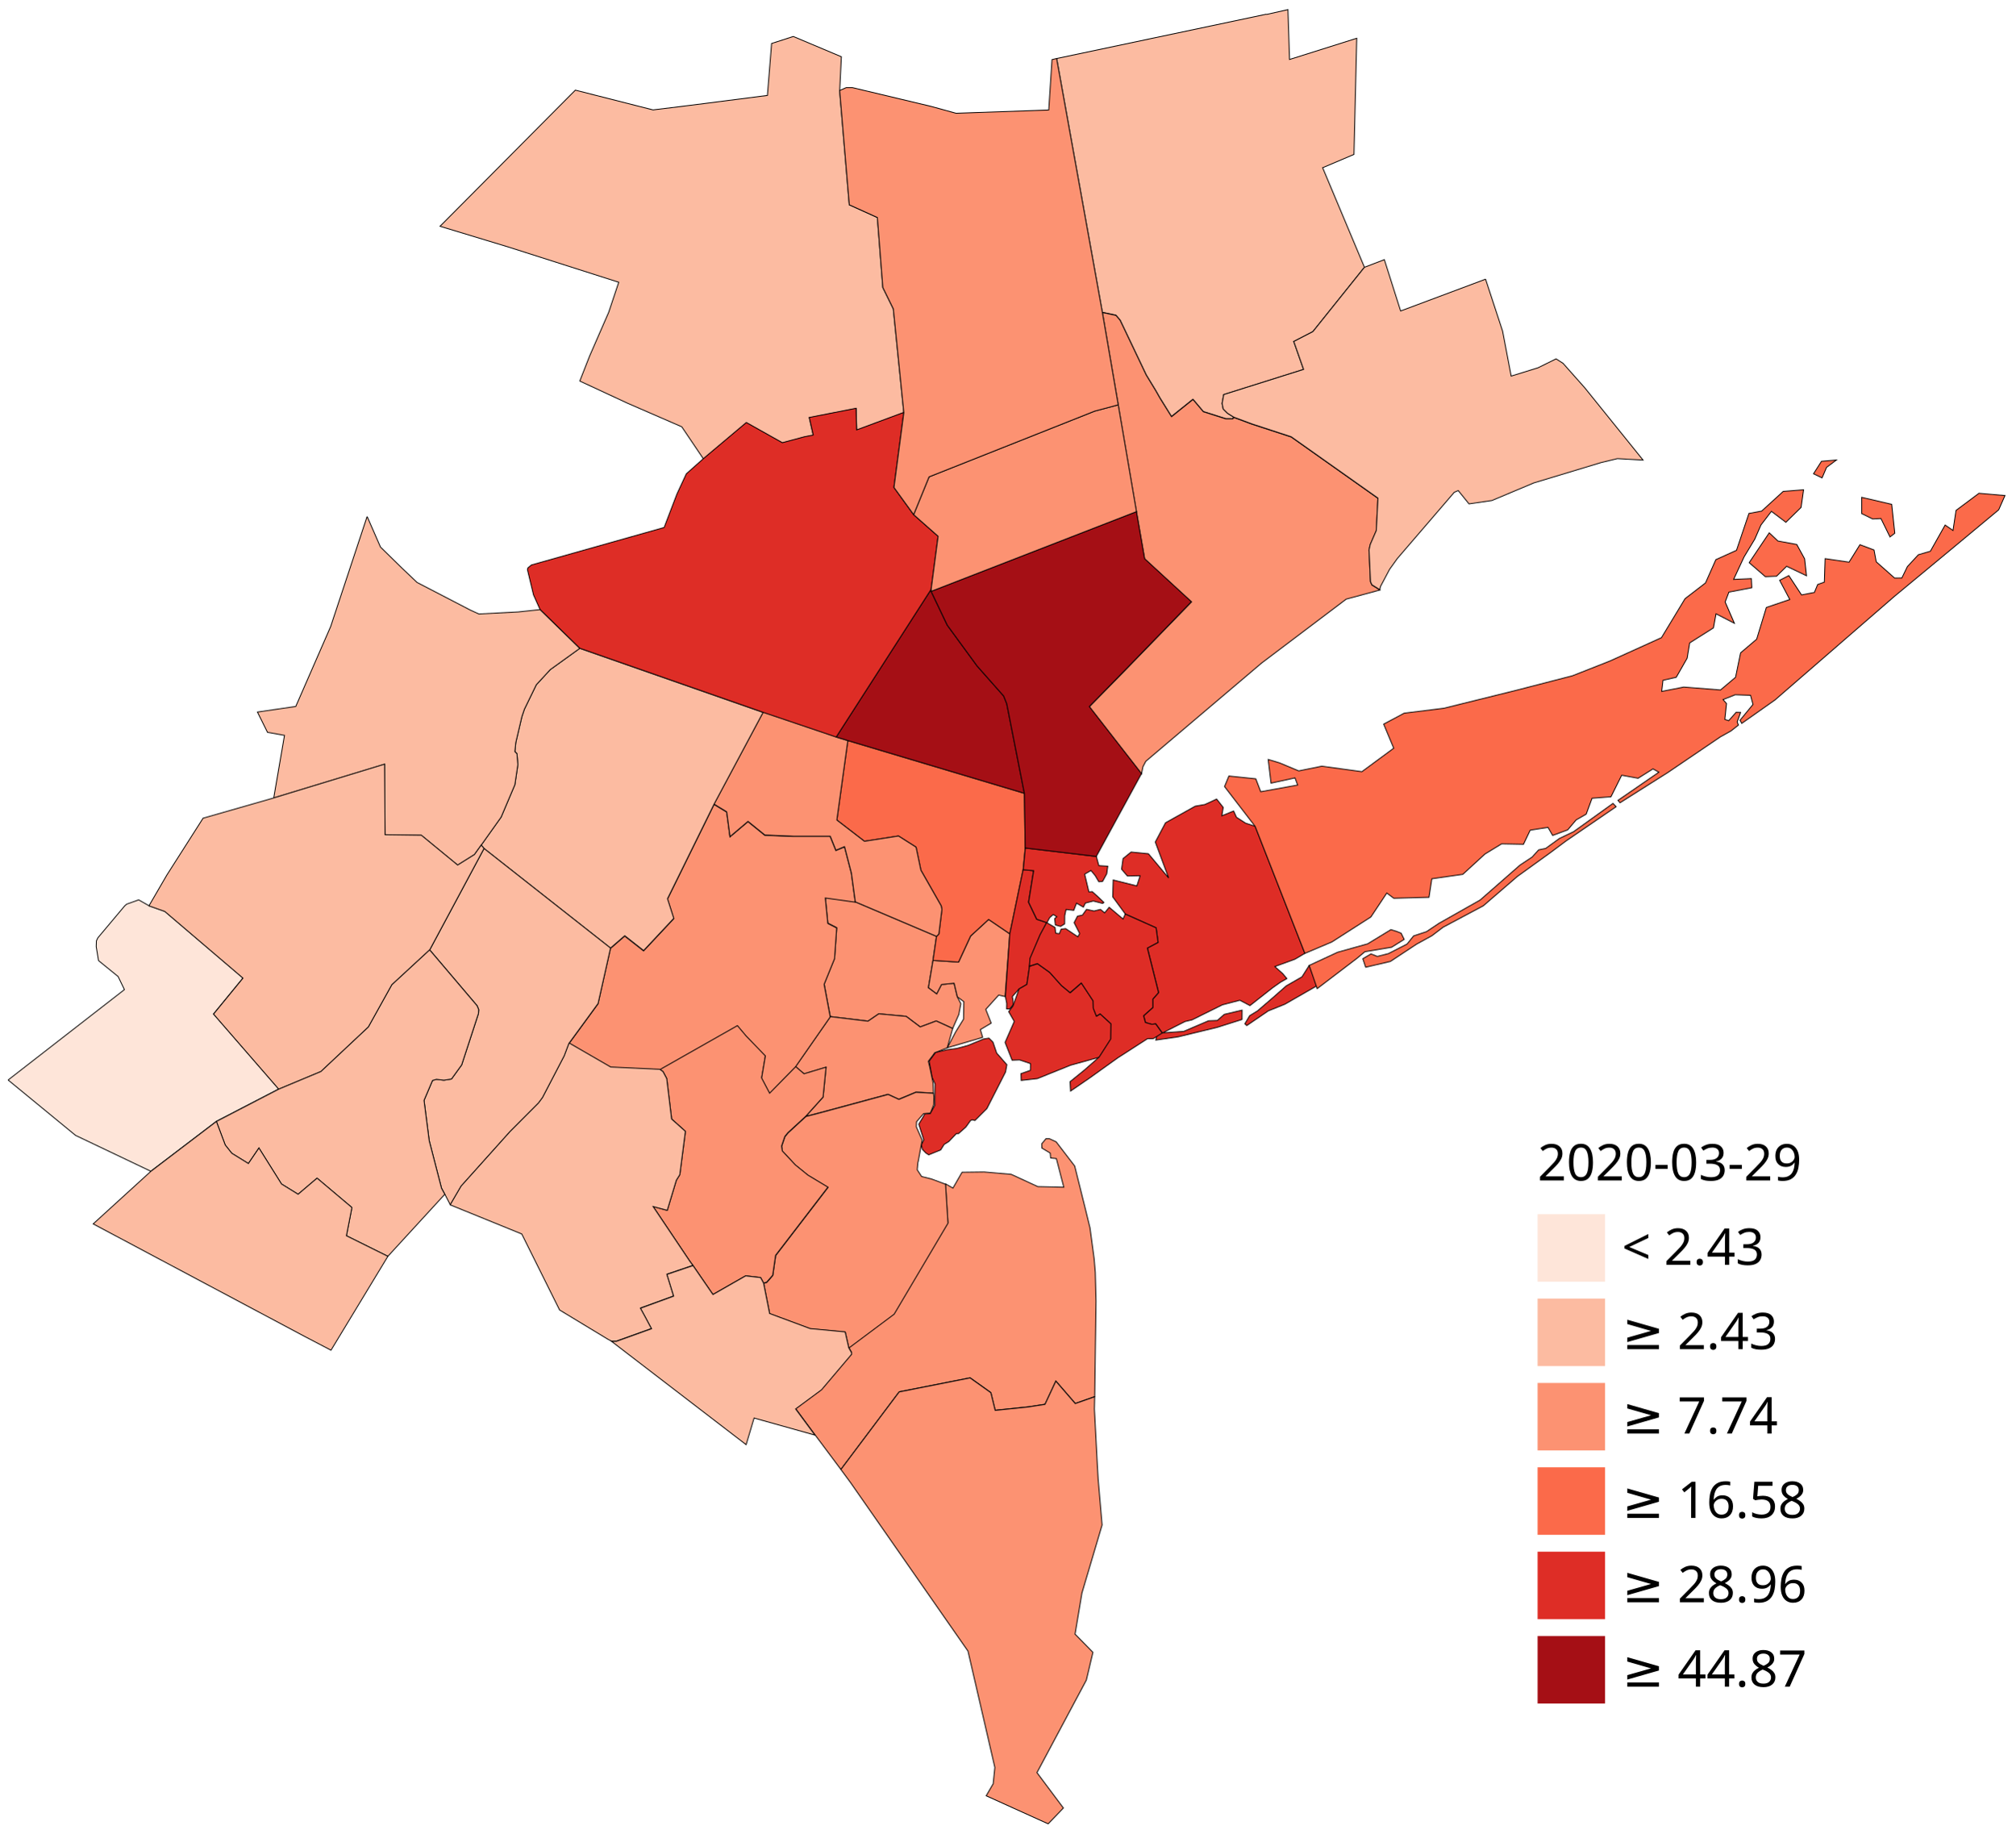
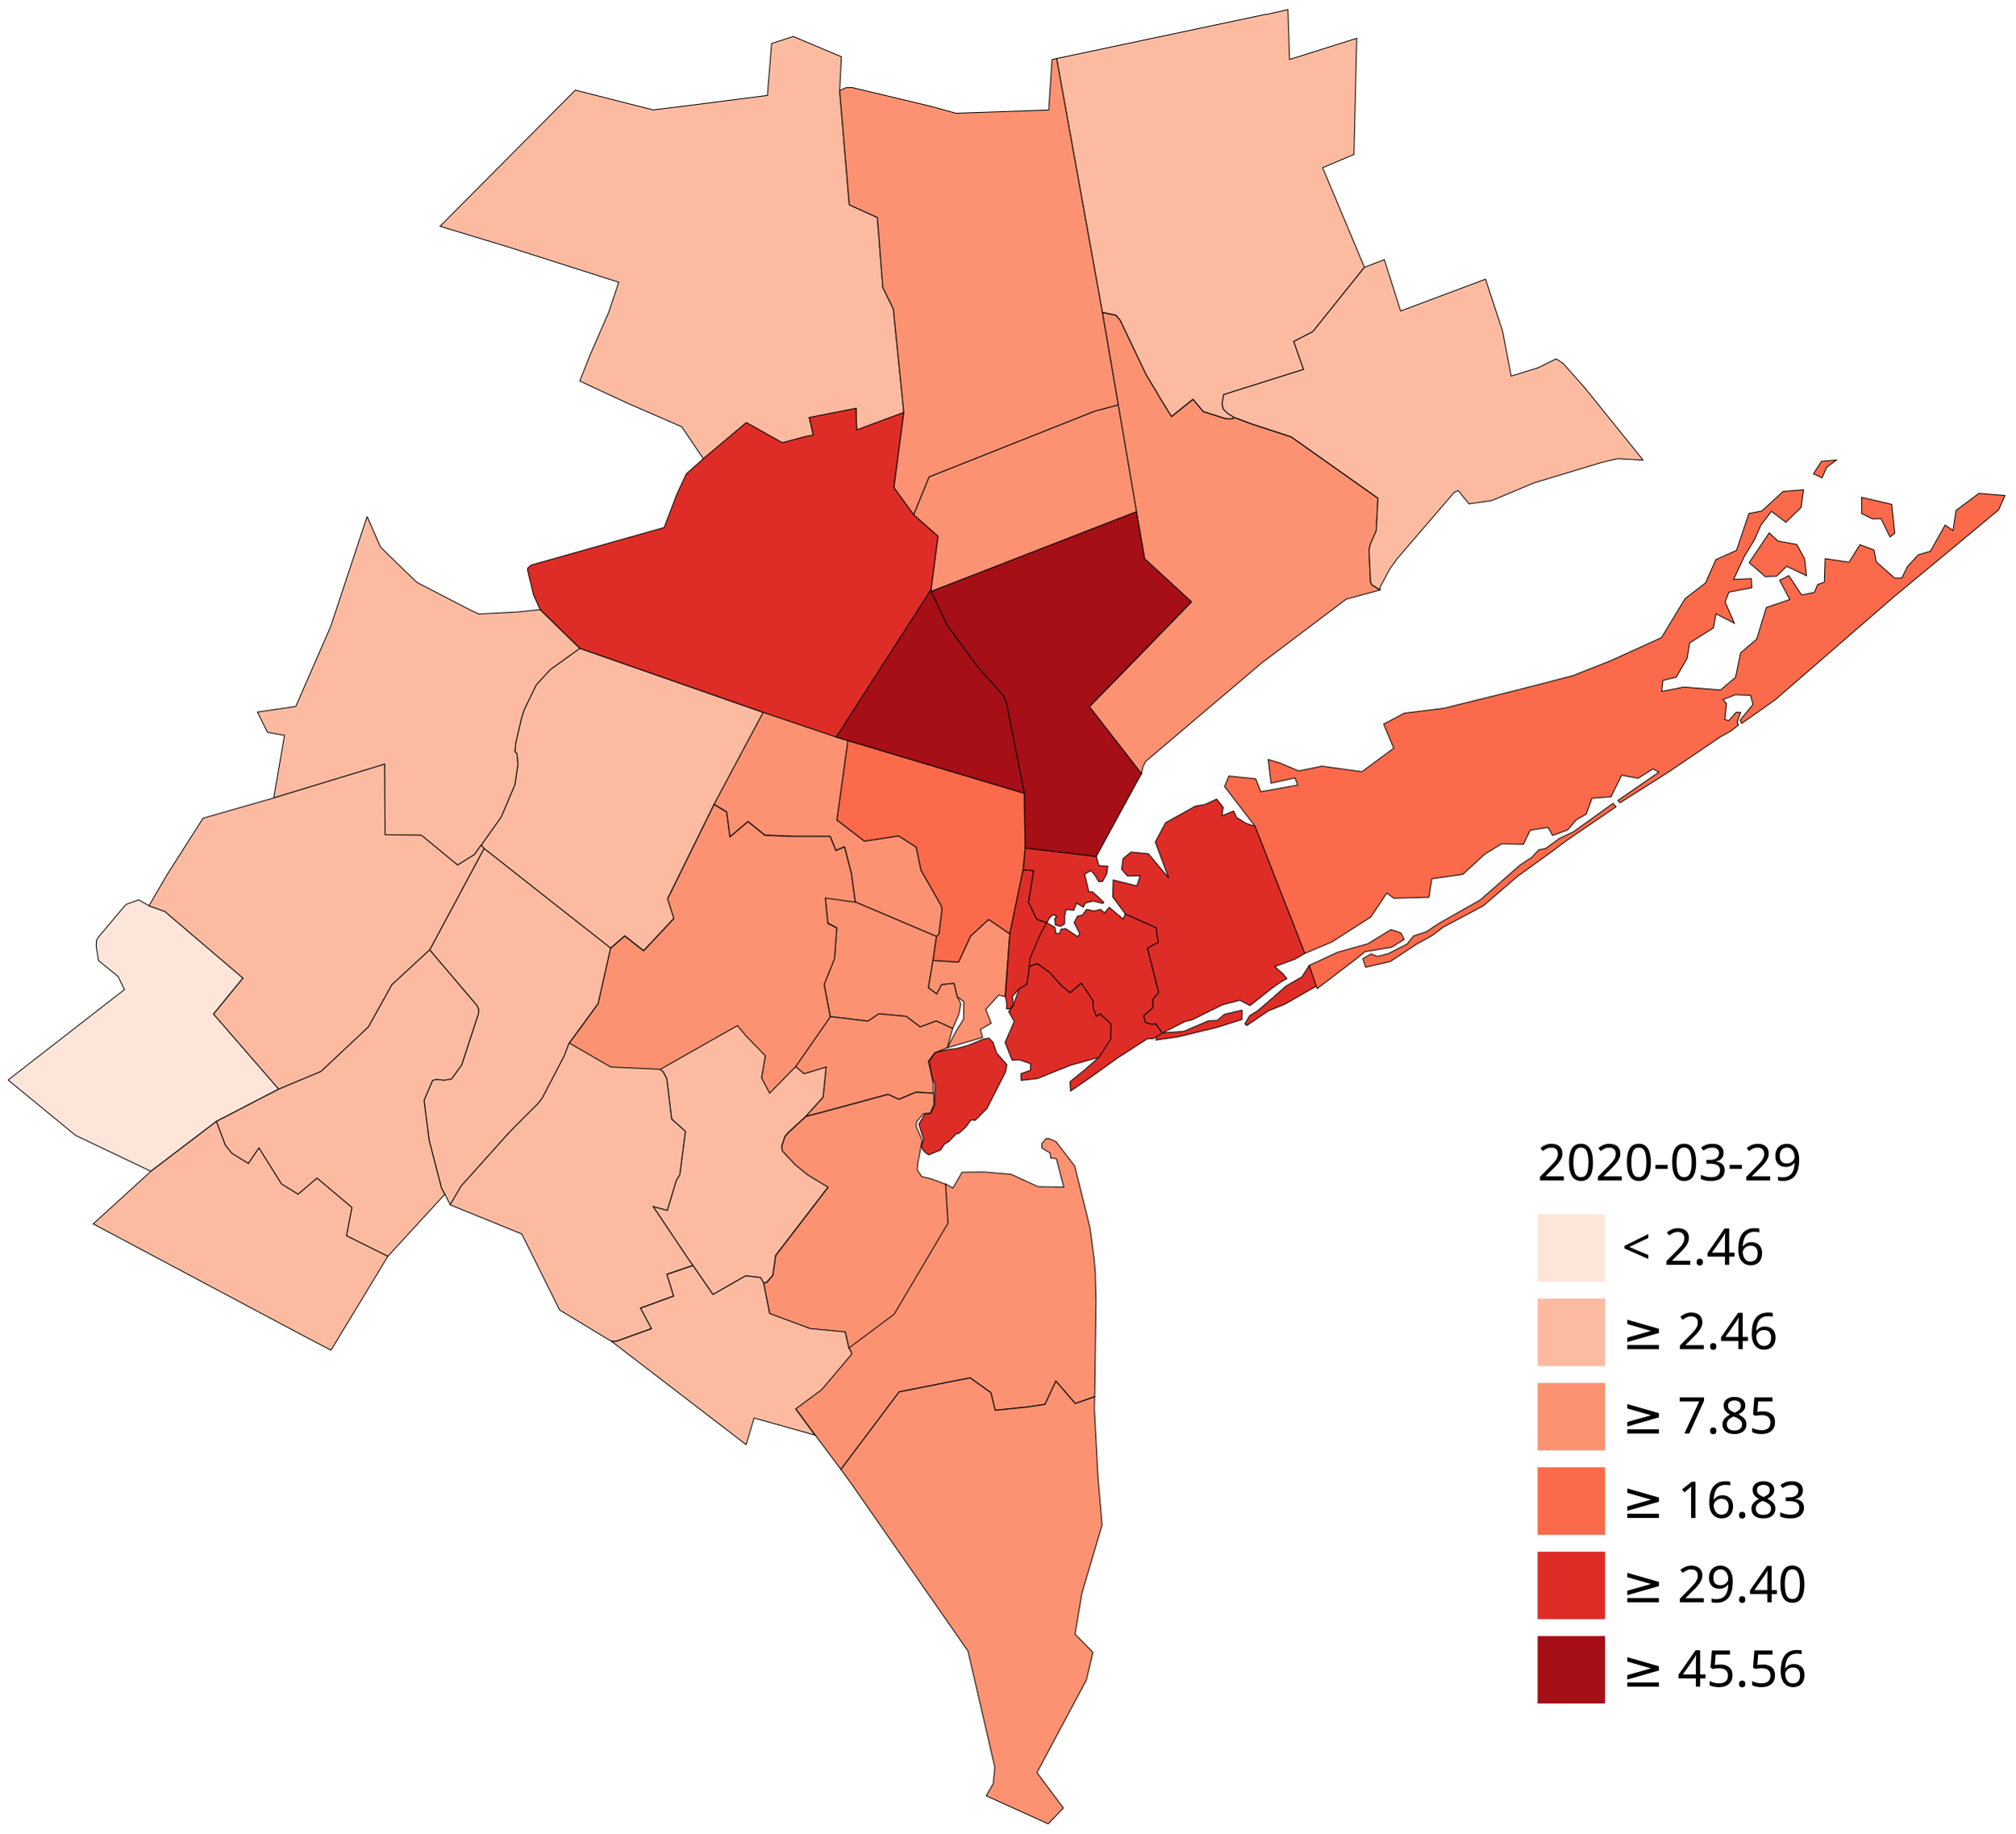
<svg xmlns="http://www.w3.org/2000/svg" id="svg4045" version="1.1" viewBox="0 0 316.019 287.485" height="1086.557" width="1194.401">
  <g transform="translate(108.116 49.338)" id="layer1">
    <g transform="matrix(4.55406 0 0 4.54983 -4052.057 -828.899)" id="g3993" stroke="#000" stroke-width="0.029">
      <path d="m 909.638,171.837 0.74,-0.168 0.055,1.719 2.314,-0.731 -0.095,4.002 -1.079,0.459 1.439,3.43 -1.776,2.218 -0.659,0.34 0.338,0.963 -2.75,0.867 -0.055,0.306 0.037,0.191 0.146,0.146 0.218,0.136 -0.032,0.05 h -0.241 l -0.775,-0.246 -0.357,-0.423 -0.739,0.594 -0.397,-0.639 -0.15,-0.264 -0.323,-0.531 -0.9,-1.89 -0.144,-0.168 -0.467,-0.1 -1.574,-8.743 7.224,-1.528" style="fill:#fcbba1" />
      <path d="m 904.534,185.29 -0.546,-3.182 0.467,0.1 0.144,0.168 0.9,1.89 0.323,0.531 0.15,0.264 0.397,0.639 0.739,-0.594 0.357,0.423 0.775,0.246 h 0.241 l 0.032,-0.05 0.626,0.233 1.351,0.442 2.988,2.115 -0.057,1.116 -0.209,0.481 -0.041,0.186 0.05,1.094 0.048,0.109 0.275,0.171 -1.159,0.314 -2.91,2.2 -3.992,3.389 -0.098,0.188 -0.05,0.247 -1.797,-2.312 1.252,-1.278 2.264,-2.334 -1.611,-1.483 -0.282,-1.623 -0.628,-3.68" style="fill:#fc9272" />
      <path d="m 917.183,180.958 0.587,1.792 0.295,1.549 0.926,-0.287 0.62,-0.307 0.241,0.154 0.747,0.843 2.008,2.492 -0.884,-0.05 -0.562,0.136 -2.314,0.7 -1.446,0.608 -0.788,0.115 -0.371,-0.459 -0.136,0.06 -1.961,2.283 -0.266,0.371 -0.314,0.594 -0.021,0.09 v 0.02 l -0.275,-0.171 -0.048,-0.109 -0.05,-1.094 0.041,-0.186 0.209,-0.481 0.057,-1.116 -2.988,-2.115 -1.351,-0.442 -0.626,-0.233 -0.218,-0.136 -0.146,-0.146 -0.037,-0.191 0.055,-0.306 2.75,-0.867 -0.338,-0.963 0.659,-0.34 1.776,-2.218 0.684,-0.262 0.56,1.769 2.927,-1.097" style="fill:#fcbba1" />
      <path d="m 898.583,212.137 0.259,0.148 0.313,-0.546 0.762,-0.009 0.929,0.08 0.919,0.424 0.894,0.021 -0.255,-0.987 -0.198,-0.021 -0.014,-0.169 -0.286,-0.171 -0.007,-0.149 0.089,-0.105 0.055,-0.07 h 0.121 l 0.232,0.107 0.639,0.835 0.385,1.55 0.13,0.535 0.011,0.04 0.144,1.075 0.039,0.467 0.025,0.99 -0.045,3.287 -0.669,0.236 -0.669,-0.774 -0.374,0.802 -0.571,0.088 -1.144,0.119 -0.148,-0.609 -0.715,-0.51 -2.444,0.483 -2.008,2.676 -0.893,-1.196 -0.665,-0.901 0.891,-0.659 1.034,-1.221 v -0.06 l -0.095,-0.168 1.559,-1.166 1.854,-3.136 -0.084,-1.347" style="fill:#fc9272" />
      <path d="m 894.981,221.987 2.008,-2.676 2.444,-0.483 0.715,0.51 0.148,0.609 1.144,-0.119 0.571,-0.088 0.374,-0.802 0.669,0.774 0.669,-0.235 -0.009,0.426 0.098,1.879 0.03,0.523 0.136,1.59 -0.694,2.345 -0.237,1.418 0.615,0.626 -0.226,0.956 -1.701,3.19 0.91,1.219 -0.524,0.546 -2.134,-0.967 0.241,-0.415 0.057,-0.562 -0.925,-4.009 -4.042,-5.804 -0.337,-0.458" style="fill:#fc9272" />
      <path d="m 899.519,209.926 -0.071,0.03 -0.162,0.226 -0.253,0.225 h -0.073 l -0.259,0.272 -0.162,0.1 -0.119,0.191 -0.412,0.168 -0.095,-0.06 -0.122,-0.126 -0.035,-0.16 0.082,-0.168 -0.173,-0.542 0.211,-0.354 0.182,-0.008 0.162,-0.292 0.005,-0.735 -0.101,-0.227 -0.102,-0.556 0.225,-0.302 0.404,-0.094 0.314,-0.04 0.224,-0.058 0.177,-0.05 0.53,-0.219 0.187,-0.03 0.137,0.137 0.128,0.378 0.351,0.401 -0.046,0.25 -0.642,1.261 -0.412,0.411 -0.08,-0.02" style="fill:#de2d26" />
      <path d="m 895.478,202.42 2.797,1.189 -0.121,0.829 -0.158,0.939 0.285,0.213 0.165,-0.321 0.434,-0.045 0.112,0.469 0.122,0.237 -0.07,0.371 -0.211,0.481 -0.566,-0.259 -0.552,0.206 -0.482,-0.364 -0.945,-0.088 -0.37,0.253 -1.3,-0.157 -0.211,-1.122 0.359,-0.884 0.074,-1.059 -0.306,-0.156 -0.086,-0.878 1.032,0.144" style="fill:#fc9272" />
      <path d="m 894.617,206.375 1.3,0.157 0.37,-0.253 0.945,0.088 0.482,0.364 0.552,-0.206 0.566,0.259 -0.186,0.666 -0.356,0.141 -0.08,0.03 -0.039,0.06 -0.176,0.232 0.056,0.236 0.107,0.515 0.012,0.346 -0.604,-0.034 -0.589,0.246 -0.371,-0.171 -2.349,0.636 -0.483,0.125 0.595,-0.661 0.103,-1.03 -0.758,0.228 -0.293,-0.251 1.196,-1.719" style="fill:#fc9272" />
      <path d="m 900.799,203.522 -0.162,2.161 -0.22,-0.05 -0.445,0.492 0.187,0.474 -0.373,0.223 0.079,0.269 -1.217,0.357 0.287,-0.545 0.272,-0.441 0.01,-0.602 -0.223,-0.167 -0.112,-0.469 -0.434,0.045 -0.165,0.321 -0.285,-0.213 0.158,-0.939 0.88,0.058 0.415,-0.899 0.62,-0.571 0.729,0.496" style="fill:#fc9272" />
      <path d="m 895.222,196.861 6.081,1.819 0.027,1.884 -0.071,0.747 -0.46,2.211 -0.729,-0.496 -0.62,0.571 -0.415,0.899 -0.88,-0.058 0.121,-0.829 0.08,-0.08 0.105,-0.85 -0.025,-0.122 -0.699,-1.228 -0.166,-0.795 -0.605,-0.384 -1.173,0.182 -0.95,-0.732 0.378,-2.739" style="fill:#fb6a4a" />
      <path d="m 898.171,209.011 0.016,0.129 -0.009,0.273 -0.076,0.195 -0.041,0.094 -0.112,0.006 -0.119,0.01 -0.242,0.28 -0.007,0.176 0.2,0.457 -0.135,0.737 -0.011,0.03 -0.023,0.257 0.151,0.231 0.343,0.086 0.471,0.176 h 0.005 0.005 l 0.084,1.347 -1.854,3.136 -1.559,1.166 -0.124,-0.548 -1.204,-0.114 -1.398,-0.52 -0.207,-1.046 0.105,-0.03 0.209,-0.241 0.099,-0.686 1.802,-2.349 -0.687,-0.414 -0.435,-0.353 -0.449,-0.481 -0.025,-0.168 0.112,-0.331 0.105,-0.129 0.617,-0.568 0.483,-0.125 2.349,-0.636 0.371,0.171 0.589,-0.246 0.604,0.034" style="fill:#fc9272" />
-       <path d="m 893.421,208.094 0.293,0.251 0.758,-0.228 -0.103,1.03 -0.595,0.661 -0.617,0.568 -0.105,0.129 -0.112,0.331 0.025,0.168 0.449,0.481 0.435,0.353 0.687,0.414 -1.802,2.349 -0.099,0.686 -0.209,0.241 -0.105,0.03 -0.102,-0.191 -0.515,-0.06 -1.127,0.644 -0.69,-1.004 -0.107,-0.144 -1.263,-1.884 0.487,0.132 0.313,-1.038 0.119,-0.191 0.193,-1.494 -0.475,-0.424 -0.168,-1.395 -0.128,-0.24 -0.112,-0.08 2.676,-1.519 0.299,0.356 0.664,0.688 -0.129,0.761 0.275,0.524 0.891,-0.909" style="fill:#fc9272" />
+       <path d="m 893.421,208.094 0.293,0.251 0.758,-0.228 -0.103,1.03 -0.595,0.661 -0.617,0.568 -0.105,0.129 -0.112,0.331 0.025,0.168 0.449,0.481 0.435,0.353 0.687,0.414 -1.802,2.349 -0.099,0.686 -0.209,0.241 -0.105,0.03 -0.102,-0.191 -0.515,-0.06 -1.127,0.644 -0.69,-1.004 -0.107,-0.144 -1.263,-1.884 0.487,0.132 0.313,-1.038 0.119,-0.191 0.193,-1.494 -0.475,-0.424 -0.168,-1.395 -0.128,-0.24 -0.112,-0.08 2.676,-1.519 0.299,0.356 0.664,0.688 -0.129,0.761 0.275,0.524 0.891,-0.909" style="fill:#fcbba1" />
      <path d="m 890.611,199.061 0.438,0.266 0.113,0.856 0.621,-0.526 0.58,0.47 0.98,0.04 h 1.271 l 0.196,0.485 0.297,-0.125 0.236,0.911 0.135,0.993 -1.032,-0.144 0.086,0.878 0.306,0.156 -0.074,1.059 -0.359,0.884 0.211,1.122 -1.196,1.719 -0.891,0.909 -0.275,-0.524 0.129,-0.761 -0.664,-0.688 -0.299,-0.356 -2.676,1.519 -1.688,-0.078 -1.431,-0.828 0.994,-1.361 0.429,-1.911 0.491,-0.425 0.65,0.51 1.038,-1.109 -0.216,-0.676 1.599,-3.251" style="fill:#fc9272" />
      <path d="m 894.821,196.74 0.401,0.121 -0.378,2.739 0.95,0.732 1.173,-0.182 0.605,0.384 0.166,0.795 0.699,1.228 0.025,0.122 -0.105,0.85 -0.08,0.08 -2.797,-1.189 -0.135,-0.993 -0.236,-0.911 -0.297,0.125 -0.196,-0.485 h -1.271 l -0.98,-0.04 -0.58,-0.47 -0.621,0.526 -0.113,-0.856 -0.438,-0.266 1.694,-3.173 2.516,0.852" style="fill:#fc9272" />
      <path d="m 892.305,195.888 -1.694,3.173 -1.599,3.251 0.216,0.676 -1.038,1.109 -0.65,-0.51 -0.491,0.425 -4.356,-3.432 -0.096,-0.119 0.685,-0.963 0.474,-1.118 0.103,-0.692 -0.032,-0.378 -0.071,-0.07 0.032,-0.313 0.209,-0.892 0.087,-0.257 0.41,-0.843 0.481,-0.522 1.014,-0.731 6.315,2.209" style="fill:#fcbba1" />
      <path d="m 882.694,200.58 4.356,3.432 -0.429,1.911 -0.994,1.361 -0.166,0.44 -0.749,1.439 -0.137,0.185 -0.979,0.983 -1.688,1.884 -0.376,0.644 -0.187,-0.362 -0.114,-0.209 -0.424,-1.64 -0.178,-1.387 0.292,-0.686 0.136,-0.04 0.257,0.03 0.26,-0.04 0.351,-0.486 0.578,-1.771 0.009,-0.135 -0.057,-0.136 -1.631,-1.922 1.872,-3.496" style="fill:#fcbba1" />
      <path d="m 885.626,207.284 1.431,0.828 1.688,0.078 0.112,0.08 0.128,0.24 0.168,1.395 0.475,0.424 -0.193,1.494 -0.119,0.191 -0.313,1.038 -0.487,-0.132 1.263,1.884 0.107,0.144 -0.896,0.304 0.231,0.75 -1.141,0.416 0.179,0.327 0.201,0.379 -1.211,0.435 h -0.168 l -0.114,-0.06 -1.671,-1.013 -1.302,-2.619 -2.466,-1.005 0.376,-0.644 1.688,-1.884 0.979,-0.983 0.137,-0.185 0.749,-1.439 0.166,-0.44" style="fill:#fcbba1" />
      <path d="m 889.887,214.95 0.69,1.004 1.127,-0.644 0.515,0.06 0.102,0.191 0.207,1.046 1.398,0.52 1.204,0.114 0.124,0.548 0.095,0.168 v 0.06 l -1.034,1.221 -0.891,0.659 0.665,0.901 -2.096,-0.588 -0.273,0.918 -4.635,-3.561 h 0.168 l 1.211,-0.435 -0.201,-0.379 -0.179,-0.327 1.141,-0.416 -0.231,-0.75 0.896,-0.304" style="fill:#fcbba1" />
      <path style="fill:#de2d26" d="m 901.258,201.418 -0.459,2.211 -0.151,2.163 0.046,0.233 -0.003,0.19 0.103,0.004 0.127,-0.154 -0.013,-0.17 -0.021,-0.103 0.232,-0.265 0.268,-0.154 0.092,-0.625 0.023,-0.271 0.344,-0.811 0.229,-0.422 -0.35,-0.117 -0.281,-0.588 0.174,-1.088 z" transform="translate(0 -.107)" />
      <path d="m 894.94,174.458 0.332,3.938 0.967,0.438 0.188,2.412 0.362,0.738 0.361,3.577 -1.622,0.603 -0.019,-0.745 -1.613,0.316 0.137,0.606 -0.305,0.06 -0.759,0.204 -1.239,-0.696 -1.48,1.246 -0.747,-1.109 -1.865,-0.811 -1.646,-0.765 0.337,-0.859 0.658,-1.51 0.346,-1.036 -3.799,-1.214 -2.355,-0.715 4.66,-4.692 2.676,0.682 1.296,-0.16 2.642,-0.339 0.144,-1.79 0.747,-0.242 1.655,0.699 -0.057,1.166" style="fill:#fcbba1" />
      <path d="m 901.33,200.564 2.45,0.291 0.086,0.316 0.307,0.02 -0.035,0.262 -0.143,0.262 -0.13,0.012 -0.123,-0.21 -0.147,-0.178 -0.217,0.126 0.146,0.613 0.115,-0.01 0.192,0.172 0.209,0.2 -0.043,0.034 -0.322,-0.083 -0.273,0.071 -0.069,0.139 -0.236,-0.136 -0.095,0.247 -0.265,-0.029 -0.045,0.212 -0.003,0.284 -0.141,0.087 -0.179,-0.049 -0.024,-0.221 0.073,-0.065 -0.122,-0.074 -0.121,0.104 -0.097,0.177 -0.349,-0.118 -0.282,-0.588 0.175,-1.087 -0.359,-0.033 0.071,-0.747" style="fill:#de2d26" />
      <path d="m 900.91,206.009 0.209,-0.589 0.269,-0.154 0.09,-0.624 0.277,-0.089 0.423,0.303 0.405,0.453 0.297,0.245 0.387,-0.334 0.405,0.616 0.007,0.254 0.107,0.272 0.13,-0.077 0.373,0.342 -0.007,0.523 -0.4,0.625 -0.99,0.275 -1.143,0.461 -0.556,0.063 -0.007,-0.235 0.323,-0.112 0.004,-0.232 -0.375,-0.127 -0.259,0.009 -0.241,-0.613 0.316,-0.723 -0.192,-0.337 z" style="fill:#de2d26" />
      <path d="m 898.09,191.718 0.556,1.166 1.027,1.406 0.916,1.036 0.105,0.264 0.608,3.09 -6.081,-1.819 -0.401,-0.121 3.27,-5.092 v 0.07" style="fill:#a50f15" />
      <path style="fill:#de2d26" d="m 907.922,198.984 -0.406,0.188 -0.33,0.057 -1.023,0.572 -0.352,0.664 0.459,1.238 -0.697,-0.834 -0.596,-0.059 -0.277,0.225 -0.051,0.367 0.201,0.234 0.438,-0.01 -0.113,0.352 -0.814,-0.205 -0.016,0.582 0.434,0.592 1.061,0.475 0.068,0.502 -0.367,0.195 0.385,1.535 -0.195,0.223 0.002,0.289 -0.322,0.287 0.065,0.234 0.223,0.062 0.129,-0.018 0.223,0.312 -0.17,0.012 -0.053,0.236 0.775,-0.113 1.34,-0.326 0.854,-0.271 0.002,-0.322 -0.615,0.146 -0.236,0.209 -0.305,0.012 -0.854,0.365 -0.725,0.051 0.771,-0.391 0.24,-0.057 1.045,-0.518 0.602,-0.158 0.348,0.184 0.772,-0.608 0.273,-0.194 0.226,-0.129 -0.139,-0.167 -0.276,-0.247 0.693,-0.254 0.344,-0.203 -1.713,-4.377 -0.332,-0.109 -0.312,-0.201 -0.098,-0.217 -0.406,0.164 0.047,-0.289 z m 3.189,5.733 -0.249,0.394 -0.54,0.31 -0.477,0.42 -0.514,0.443 -0.27,0.166 -0.166,0.279 0.066,0.061 0.742,-0.506 0.568,-0.229 1.114,-0.64 z" transform="translate(0 -.107)" />
      <path d="m 897.149,185.561 -0.339,2.577 0.678,0.937 0.843,0.745 -0.24,1.828 -3.27,5.092 -2.516,-0.852 -6.315,-2.209 -1.367,-1.337 -0.225,-0.503 -0.209,-0.87 0.016,-0.06 0.121,-0.1 4.571,-1.292 0.442,-1.157 0.321,-0.692 0.587,-0.523 1.48,-1.246 1.239,0.696 0.759,-0.204 0.305,-0.06 -0.137,-0.606 1.613,-0.316 0.019,0.745 1.622,-0.603" style="fill:#de2d26" />
      <path d="m 902.074,203.138 0.284,0.165 0.022,0.197 0.127,0.017 0.059,-0.155 0.156,-0.02 0.421,0.281 0.063,-0.111 -0.19,-0.375 0.115,-0.224 0.17,-0.036 0.141,-0.198 0.258,0.056 0.223,-0.055 0.143,0.119 0.156,-0.192 0.478,0.404 0.076,-0.17 1.061,0.474 0.068,0.501 -0.369,0.196 0.386,1.534 -0.197,0.223 0.002,0.289 -0.321,0.287 0.063,0.234 0.222,0.062 0.13,-0.017 0.227,0.316 -0.306,0.193 -0.199,0.002 -1.034,0.667 -0.968,0.694 -0.649,0.445 -0.016,-0.324 0.486,-0.395 0.515,-0.453 0.4,-0.625 0.007,-0.523 -0.373,-0.342 -0.13,0.077 -0.107,-0.272 -0.007,-0.254 -0.405,-0.616 -0.387,0.334 -0.297,-0.245 -0.405,-0.453 -0.423,-0.303 -0.277,0.089 0.023,-0.271 0.346,-0.811 0.227,-0.422" style="fill:#de2d26" />
      <path style="fill:#fb6a4a" d="m 928.476,187.773 0.295,0.141 0.156,-0.364 0.338,-0.252 -0.513,0.044 z m -0.342,0.551 -0.701,0.056 -0.742,0.678 -0.438,0.082 -0.428,1.27 -0.711,0.322 -0.357,0.803 -0.703,0.541 -0.812,1.344 -1.775,0.805 -1.293,0.51 -1.988,0.514 -2.439,0.605 -1.367,0.17 -0.705,0.377 0.346,0.83 -1.096,0.809 -1.381,-0.189 -0.795,0.162 -0.658,-0.275 -0.393,-0.119 0.098,0.816 0.826,-0.18 0.09,0.246 -1.271,0.23 -0.17,-0.445 -0.926,-0.096 -0.15,0.363 1.053,1.371 1.713,4.379 0.928,-0.393 1.346,-0.863 0.547,-0.824 0.242,0.18 1.211,-0.033 0.098,-0.639 1.066,-0.152 0.764,-0.701 0.572,-0.35 0.754,0.014 0.232,-0.486 0.613,-0.096 0.16,0.277 0.518,-0.191 0.291,-0.344 0.346,-0.199 0.201,-0.547 0.652,-0.051 0.369,-0.742 0.564,0.104 0.514,-0.324 0.203,0.115 -1.41,0.971 0.072,0.082 1.641,-1.039 1.814,-1.232 0.365,-0.204 0.257,-0.202 -0.043,-0.108 0.117,-0.326 -0.153,-0.006 -0.256,0.288 -0.133,-0.043 0.058,-0.547 -0.121,-0.137 0.42,-0.166 0.528,0.019 0.084,0.315 -0.446,0.544 0.06,0.108 1.149,-0.811 4.107,-3.566 1.828,-1.516 1.762,-1.467 0.217,-0.492 -0.896,-0.078 -0.789,0.59 -0.105,0.691 -0.271,-0.186 -0.508,0.902 -0.414,0.121 -0.377,0.408 -0.191,0.393 -0.25,0.002 -0.631,-0.559 -0.078,-0.408 -0.484,-0.182 -0.375,0.602 -0.824,-0.121 -0.027,0.809 -0.229,0.082 -0.113,0.273 -0.443,0.086 -0.438,-0.666 -0.316,0.162 0.35,0.662 -0.807,0.273 -0.334,1.094 -0.553,0.471 -0.174,0.842 -0.518,0.438 -1.268,-0.1 -0.758,0.15 0.045,-0.383 0.457,-0.105 0.375,-0.656 0.088,-0.529 0.818,-0.518 0.088,-0.484 0.633,0.326 -0.318,-0.732 0.129,-0.342 0.789,-0.152 -0.016,-0.312 -0.611,0.027 0.361,-0.777 0.369,-0.613 0.213,-0.488 0.359,-0.469 0.498,0.377 0.523,-0.512 z m 2.002,0.261 v 0.561 l 0.377,0.184 0.285,-0.014 0.311,0.633 0.166,-0.127 -0.107,-0.996 z m -3.184,1.223 -0.691,1.029 0.557,0.482 0.385,-0.016 0.348,-0.342 0.684,0.326 -0.065,-0.584 -0.271,-0.494 -0.648,-0.119 z m -5.381,9.326 -1.357,0.975 -0.486,0.232 -0.475,0.344 -0.24,0.049 -0.225,0.248 -0.418,0.277 -1.371,1.203 -1.422,0.805 -0.428,0.287 -0.443,0.146 -0.225,0.281 -0.645,0.33 -0.379,0.096 -0.219,-0.086 -0.281,0.166 0.098,0.293 0.85,-0.199 0.902,-0.596 0.529,-0.291 0.385,-0.293 1.387,-0.74 1.17,-1.01 1.131,-0.816 0.541,-0.404 1.729,-1.184 z m -7.646,4.35 -0.803,0.49 -1.033,0.289 -0.979,0.455 0.275,0.799 1.371,-1.045 0.273,-0.227 0.918,-0.154 0.434,-0.271 -0.105,-0.213 -0.143,-0.057 z" transform="translate(0 -.107)" />
      <path d="m 898.09,191.718 7.071,-2.748 0.282,1.623 1.611,1.483 -2.264,2.334 -1.252,1.278 1.797,2.312 -1.556,2.855 -2.45,-0.291 -0.027,-1.884 -0.608,-3.09 -0.105,-0.264 -0.916,-1.036 -1.027,-1.406 -0.556,-1.166" style="fill:#a50f15" />
      <path d="m 904.534,185.29 0.628,3.68 -7.071,2.748 v -0.07 l 0.24,-1.828 -0.843,-0.745 0.531,-1.303 5.705,-2.266 0.809,-0.216" style="fill:#fc9272" />
      <path d="m 902.414,173.365 1.574,8.743 0.546,3.182 -0.809,0.216 -5.705,2.266 -0.531,1.303 -0.678,-0.937 0.339,-2.577 -0.361,-3.577 -0.362,-0.738 -0.188,-2.412 -0.967,-0.438 -0.332,-3.938 0.226,-0.1 h 0.216 l 2.721,0.65 0.847,0.234 3.191,-0.113 0.112,-1.736 0.16,-0.04" style="fill:#fc9272" />
      <path d="m 866.304,208.562 4.008,-3.118 -0.218,-0.451 -0.674,-0.548 -0.08,-0.483 0.007,-0.199 0.05,-0.104 0.925,-1.102 0.07,-0.06 0.41,-0.146 0.353,0.201 0.547,0.193 2.692,2.298 -1.014,1.239 2.245,2.587 -2.147,1.114 -2.259,1.721 -2.588,-1.234 -2.327,-1.913" style="fill:#fee5d9" />
      <path d="m 878.668,189.138 0.46,1.053 0.738,0.723 0.522,0.497 1.831,0.95 0.298,0.137 1.351,-0.07 0.754,-0.08 1.367,1.337 -1.014,0.731 -0.481,0.522 -0.41,0.843 -0.087,0.257 -0.209,0.892 -0.032,0.313 0.071,0.07 0.032,0.378 -0.103,0.692 -0.474,1.118 -0.685,0.963 -0.234,0.328 -0.578,0.362 -1.25,-1.028 -1.25,-0.017 -0.016,-2.432 -3.817,1.163 0.371,-2.159 -0.585,-0.104 -0.347,-0.699 1.32,-0.193 1.201,-2.752 1.255,-3.792" style="fill:#fcbba1" />
      <path d="m 875.453,198.837 3.817,-1.163 0.016,2.432 1.25,0.017 1.25,1.028 0.578,-0.362 0.234,-0.328 0.096,0.119 -1.872,3.496 -1.299,1.2 -0.81,1.457 -1.634,1.534 -1.454,0.608 -2.245,-2.587 1.014,-1.239 -2.692,-2.298 -0.547,-0.193 0.619,-1.066 1.246,-1.956 2.434,-0.698" style="fill:#fcbba1" />
      <path d="m 880.822,204.076 1.631,1.922 0.057,0.136 -0.009,0.135 -0.578,1.771 -0.351,0.486 -0.26,0.04 -0.257,-0.03 -0.136,0.04 -0.292,0.686 0.178,1.387 0.424,1.64 0.114,0.209 -1.961,2.139 -1.428,-0.709 0.19,-0.972 -1.2,-1.013 -0.653,0.555 -0.571,-0.353 -0.778,-1.241 -0.363,0.535 -0.571,-0.353 -0.226,-0.285 -0.305,-0.812 2.147,-1.114 1.454,-0.608 1.634,-1.534 0.81,-1.457 1.299,-1.2" style="fill:#fcbba1" />
      <path d="m 873.478,209.988 0.305,0.812 0.226,0.285 0.571,0.353 0.363,-0.535 0.778,1.241 0.571,0.353 0.653,-0.555 1.2,1.013 -0.19,0.972 1.428,0.709 -1.959,3.236 -0.916,-0.479 -7.272,-3.874 1.984,-1.81 2.259,-1.721" style="fill:#fcbba1" />
    </g>
    <g id="g1003" transform="matrix(.26458 0 0 .26458 127.715 -62.671)">
      <path d="m 20,820 h 40 v 40 H 20 Z" fill="#fcbba1" />
      <path d="m 20,870 h 40 v 40 H 20 Z" fill="#fc9272" />
      <path d="m 20,920 h 40 v 40 H 20 Z" fill="#fb6a4a" />
      <path d="m 20,970 h 40 v 40 H 20 Z" fill="#de2d26" />
      <path d="m 20,770 h 40 v 40 H 20 Z" fill="#fee5d9" />
      <path d="m 20,1020 h 40 v 40 H 20 Z" fill="#a50f15" />
      <g font-size="30" font-family="Verdana">
        <text x="70" y="1050">
-           <tspan id="tspan905" x="70" y="1050">≥ 44.87</tspan>
+           <tspan id="tspan905" x="70" y="1050">≥ 45.56</tspan>
        </text>
        <text y="1000" x="70">
-           <tspan y="1000" x="70" id="tspan919">≥ 28.96</tspan>
+           <tspan y="1000" x="70" id="tspan919">≥ 29.40</tspan>
        </text>
        <text x="70" y="950">
-           <tspan id="tspan923" x="70" y="950">≥ 16.58</tspan>
+           <tspan id="tspan923" x="70" y="950">≥ 16.83</tspan>
        </text>
        <text y="900" x="70">
-           <tspan y="900" x="70" id="tspan927">≥ 7.74</tspan>
+           <tspan y="900" x="70" id="tspan927">≥ 7.85</tspan>
        </text>
        <text x="70" y="850">
-           <tspan id="tspan931" x="70" y="850">≥ 2.43</tspan>
+           <tspan id="tspan931" x="70" y="850">≥ 2.46</tspan>
        </text>
        <text y="800" x="70">
-           <tspan y="800" x="70" id="tspan935">&lt; 2.43</tspan>
+           <tspan y="800" x="70" id="tspan935">&lt; 2.46</tspan>
        </text>
        <text x="20" y="750">
          <tspan id="tspan939" x="20" y="750">2020-03-29</tspan>
        </text>
      </g>
    </g>
  </g>
</svg>
